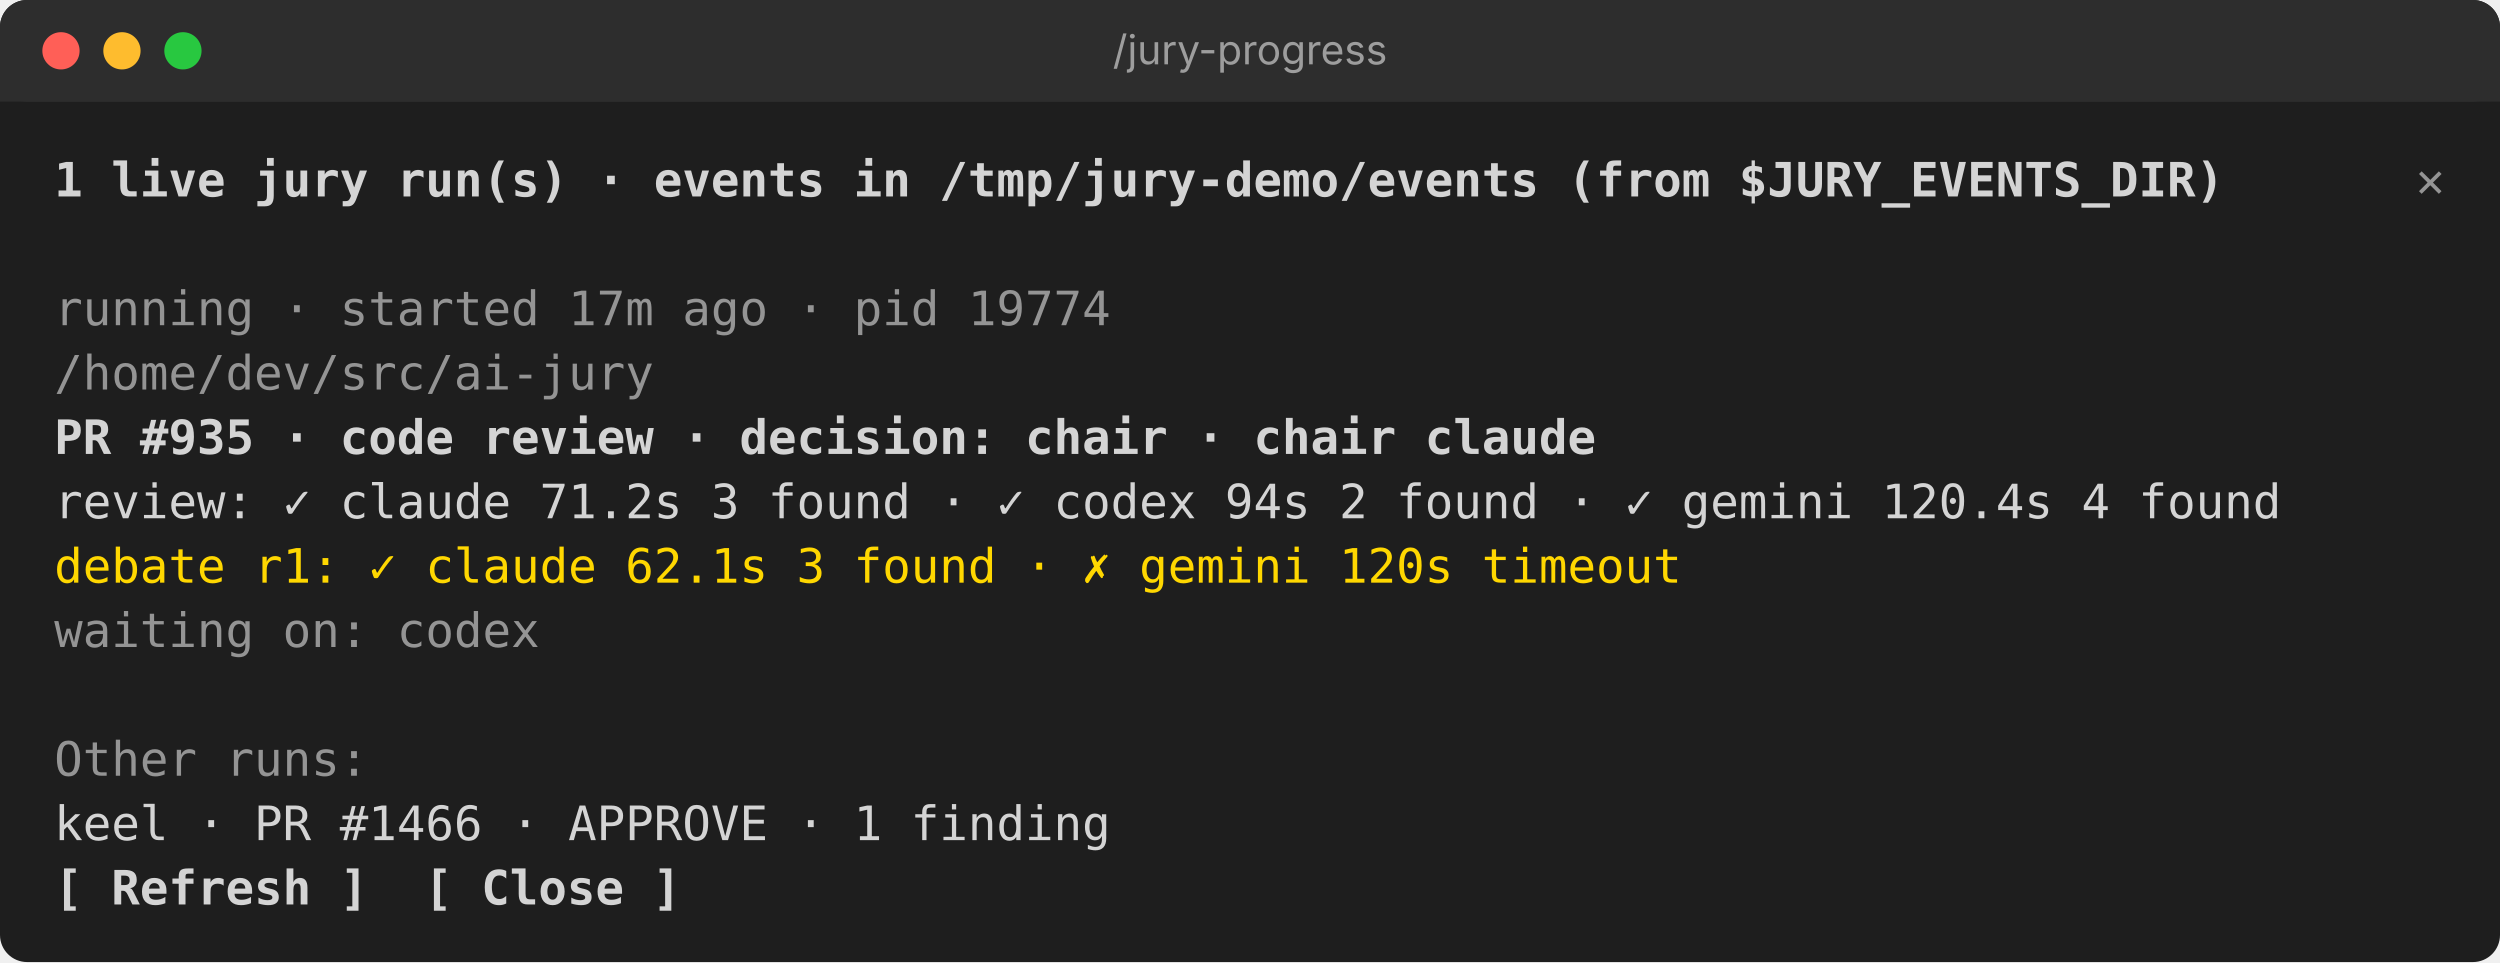
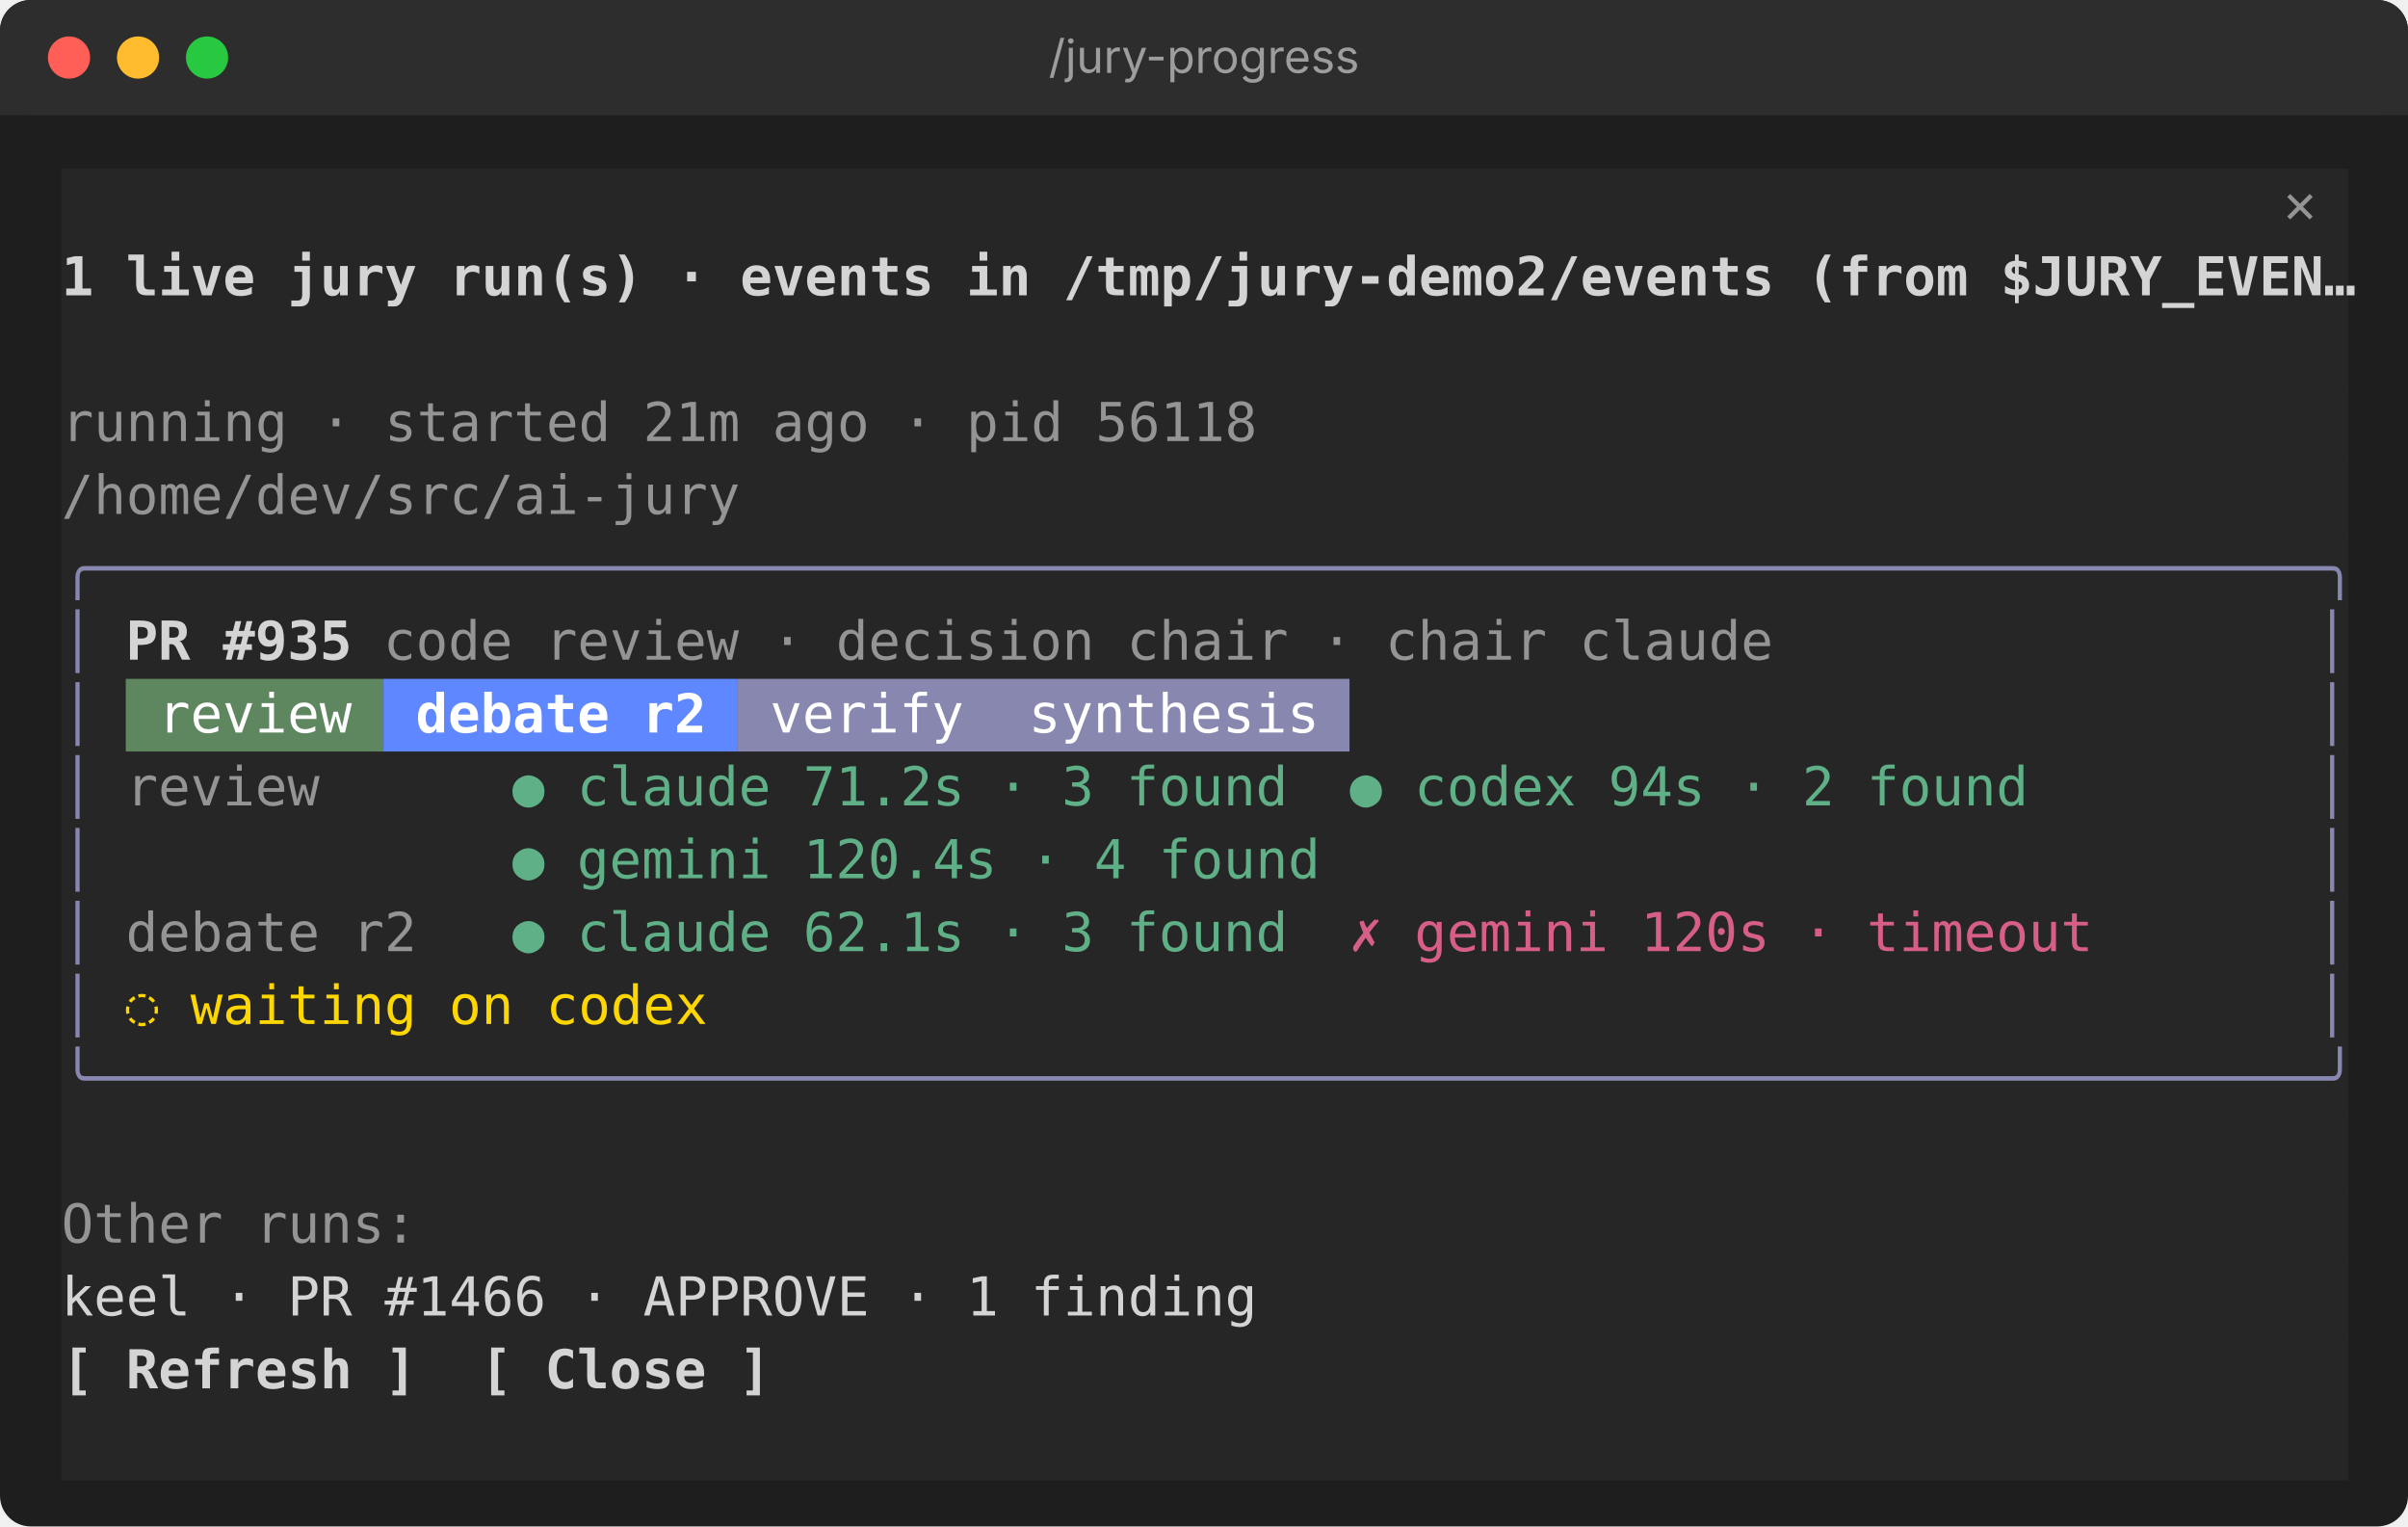
- <svg xmlns="http://www.w3.org/2000/svg" width="738" height="284" viewBox="0 0 738 284" role="img" aria-label="/jury-progress">
+ <svg xmlns="http://www.w3.org/2000/svg" width="628" height="398" viewBox="0 0 628 398" role="img" aria-label="/jury-progress">
  <rect width="100%" height="100%" rx="8" fill="#1e1e1e" />
  <rect width="100%" height="30" rx="8" fill="#2d2d2d" />
  <rect y="22" width="100%" height="8" fill="#2d2d2d" />
  <circle cx="18" cy="15" r="5.5" fill="#ff5f57" />
  <circle cx="36" cy="15" r="5.5" fill="#febc2e" />
  <circle cx="54" cy="15" r="5.5" fill="#28c840" />
-   <text x="369" y="19" fill="#9d9d9d" font-family="-apple-system,Segoe UI,sans-serif" font-size="12" text-anchor="middle">/jury-progress</text>
+   <text x="314" y="19" fill="#9d9d9d" font-family="-apple-system,Segoe UI,sans-serif" font-size="12" text-anchor="middle">/jury-progress</text>
+   <rect x="16.0" y="44" width="596.4" height="19" fill="#262626" />
+   <rect x="16.0" y="63" width="596.4" height="19" fill="#262626" />
+   <rect x="16.0" y="82" width="596.4" height="19" fill="#262626" />
+   <rect x="16.0" y="101" width="596.4" height="19" fill="#262626" />
+   <rect x="16.0" y="120" width="596.4" height="19" fill="#262626" />
+   <rect x="16.0" y="139" width="596.4" height="19" fill="#262626" />
+   <rect x="16.0" y="158" width="596.4" height="19" fill="#262626" />
+   <rect x="16.0" y="177" width="16.8" height="19" fill="#262626" />
+   <rect x="32.8" y="177" width="67.2" height="19" fill="#5f875f" />
+   <rect x="100.0" y="177" width="92.4" height="19" fill="#5f87ff" />
+   <rect x="192.4" y="177" width="159.6" height="19" fill="#8787af" />
+   <rect x="352.0" y="177" width="260.4" height="19" fill="#262626" />
+   <rect x="16.0" y="196" width="596.4" height="19" fill="#262626" />
+   <rect x="16.0" y="215" width="596.4" height="19" fill="#262626" />
+   <rect x="16.0" y="234" width="596.4" height="19" fill="#262626" />
+   <rect x="16.0" y="253" width="596.4" height="19" fill="#262626" />
+   <rect x="16.0" y="272" width="596.4" height="19" fill="#262626" />
+   <rect x="16.0" y="291" width="596.4" height="19" fill="#262626" />
+   <rect x="16.0" y="310" width="596.4" height="19" fill="#262626" />
+   <rect x="16.0" y="329" width="596.4" height="19" fill="#262626" />
+   <rect x="16.0" y="348" width="596.4" height="19" fill="#262626" />
+   <rect x="16.0" y="367" width="596.4" height="19" fill="#262626" />
  <g font-family="SF Mono,Menlo,Consolas,DejaVu Sans Mono,monospace" font-size="14" xml:space="preserve">
-     <text x="16.0" y="58" fill="#d4d4d4" font-weight="bold" textLength="638.4" lengthAdjust="spacingAndGlyphs">1 live jury run(s) · events in /tmp/jury-demo/events (from $JURY_EVENTS_DIR)</text>
-     <text x="713.2" y="58" fill="#949494" textLength="8.4" lengthAdjust="spacingAndGlyphs">✕</text>
-     <text x="16.0" y="96" fill="#949494" textLength="310.8" lengthAdjust="spacingAndGlyphs">running · started 17m ago · pid 19774</text>
-     <text x="16.0" y="115" fill="#949494" textLength="176.4" lengthAdjust="spacingAndGlyphs">/home/dev/src/ai-jury</text>
-     <text x="16.0" y="134" fill="#d4d4d4" font-weight="bold" textLength="453.6" lengthAdjust="spacingAndGlyphs">PR #935 · code review · decision: chair · chair claude</text>
-     <text x="16.0" y="153" fill="#d4d4d4" textLength="655.2" lengthAdjust="spacingAndGlyphs">review: ✓ claude 71.2s 3 found · ✓ codex 94s 2 found · ✓ gemini 120.4s 4 found</text>
-     <text x="16.0" y="172" fill="#ffd700" textLength="478.8" lengthAdjust="spacingAndGlyphs">debate r1: ✓ claude 62.1s 3 found · ✗ gemini 120s timeout</text>
-     <text x="16.0" y="191" fill="#949494" textLength="142.8" lengthAdjust="spacingAndGlyphs">waiting on: codex</text>
-     <text x="16.0" y="229" fill="#949494" textLength="92.4" lengthAdjust="spacingAndGlyphs">Other runs:</text>
-     <text x="16.0" y="248" fill="#d4d4d4" textLength="310.8" lengthAdjust="spacingAndGlyphs">keel · PR #1466 · APPROVE · 1 finding</text>
-     <text x="16.0" y="267" fill="#d4d4d4" font-weight="bold" textLength="92.4" lengthAdjust="spacingAndGlyphs">[ Refresh ]</text>
-     <text x="125.2" y="267" fill="#d4d4d4" font-weight="bold" textLength="75.6" lengthAdjust="spacingAndGlyphs">[ Close ]</text>
+     <text x="595.6" y="58" fill="#949494" textLength="8.4" lengthAdjust="spacingAndGlyphs">✕</text>
+     <text x="16.0" y="77" fill="#d4d4d4" font-weight="bold" textLength="596.4" lengthAdjust="spacingAndGlyphs">1 live jury run(s) · events in /tmp/jury-demo2/events (from $JURY_EVEN…</text>
+     <text x="16.0" y="115" fill="#949494" textLength="310.8" lengthAdjust="spacingAndGlyphs">running · started 21m ago · pid 56118</text>
+     <text x="16.0" y="134" fill="#949494" textLength="176.4" lengthAdjust="spacingAndGlyphs">/home/dev/src/ai-jury</text>
+     <text x="16.0" y="153" fill="#8787af" textLength="596.4" lengthAdjust="spacingAndGlyphs">╭─────────────────────────────────────────────────────────────────────╮</text>
+     <text x="16.0" y="172" fill="#8787af" textLength="8.4" lengthAdjust="spacingAndGlyphs">│</text>
+     <text x="32.8" y="172" fill="#d4d4d4" font-weight="bold" textLength="58.8" lengthAdjust="spacingAndGlyphs">PR #935</text>
+     <text x="100.0" y="172" fill="#949494" textLength="361.2" lengthAdjust="spacingAndGlyphs">code review · decision chair · chair claude</text>
+     <text x="604.0" y="172" fill="#8787af" textLength="8.4" lengthAdjust="spacingAndGlyphs">│</text>
+     <text x="16.0" y="191" fill="#8787af" textLength="8.4" lengthAdjust="spacingAndGlyphs">│</text>
+     <text x="41.2" y="191" fill="#ffffff" textLength="50.4" lengthAdjust="spacingAndGlyphs">review</text>
+     <text x="108.4" y="191" fill="#ffffff" font-weight="bold" textLength="75.6" lengthAdjust="spacingAndGlyphs">debate r2</text>
+     <text x="200.8" y="191" fill="#ffffff" textLength="142.8" lengthAdjust="spacingAndGlyphs">verify  synthesis</text>
+     <text x="604.0" y="191" fill="#8787af" textLength="8.4" lengthAdjust="spacingAndGlyphs">│</text>
+     <text x="16.0" y="210" fill="#8787af" textLength="8.4" lengthAdjust="spacingAndGlyphs">│</text>
+     <text x="32.8" y="210" fill="#949494" textLength="50.4" lengthAdjust="spacingAndGlyphs">review</text>
+     <text x="133.6" y="210" fill="#5faf87" textLength="201.6" lengthAdjust="spacingAndGlyphs">● claude 71.2s · 3 found</text>
+     <text x="352.0" y="210" fill="#5faf87" textLength="176.4" lengthAdjust="spacingAndGlyphs">● codex 94s · 2 found</text>
+     <text x="604.0" y="210" fill="#8787af" textLength="8.4" lengthAdjust="spacingAndGlyphs">│</text>
+     <text x="16.0" y="229" fill="#8787af" textLength="8.4" lengthAdjust="spacingAndGlyphs">│</text>
+     <text x="133.6" y="229" fill="#5faf87" textLength="210.0" lengthAdjust="spacingAndGlyphs">● gemini 120.4s · 4 found</text>
+     <text x="604.0" y="229" fill="#8787af" textLength="8.4" lengthAdjust="spacingAndGlyphs">│</text>
+     <text x="16.0" y="248" fill="#8787af" textLength="8.4" lengthAdjust="spacingAndGlyphs">│</text>
+     <text x="32.8" y="248" fill="#949494" textLength="75.6" lengthAdjust="spacingAndGlyphs">debate r2</text>
+     <text x="133.6" y="248" fill="#5faf87" textLength="201.6" lengthAdjust="spacingAndGlyphs">● claude 62.1s · 3 found</text>
+     <text x="352.0" y="248" fill="#d75f87" textLength="193.2" lengthAdjust="spacingAndGlyphs">✗ gemini 120s · timeout</text>
+     <text x="604.0" y="248" fill="#8787af" textLength="8.4" lengthAdjust="spacingAndGlyphs">│</text>
+     <text x="16.0" y="267" fill="#8787af" textLength="8.4" lengthAdjust="spacingAndGlyphs">│</text>
+     <text x="32.8" y="267" fill="#ffd700" textLength="151.2" lengthAdjust="spacingAndGlyphs">◌ waiting on codex</text>
+     <text x="604.0" y="267" fill="#8787af" textLength="8.4" lengthAdjust="spacingAndGlyphs">│</text>
+     <text x="16.0" y="286" fill="#8787af" textLength="596.4" lengthAdjust="spacingAndGlyphs">╰─────────────────────────────────────────────────────────────────────╯</text>
+     <text x="16.0" y="324" fill="#949494" textLength="92.4" lengthAdjust="spacingAndGlyphs">Other runs:</text>
+     <text x="16.0" y="343" fill="#d4d4d4" textLength="310.8" lengthAdjust="spacingAndGlyphs">keel · PR #1466 · APPROVE · 1 finding</text>
+     <text x="16.0" y="362" fill="#d4d4d4" font-weight="bold" textLength="92.4" lengthAdjust="spacingAndGlyphs">[ Refresh ]</text>
+     <text x="125.2" y="362" fill="#d4d4d4" font-weight="bold" textLength="75.6" lengthAdjust="spacingAndGlyphs">[ Close ]</text>
  </g>
</svg>
